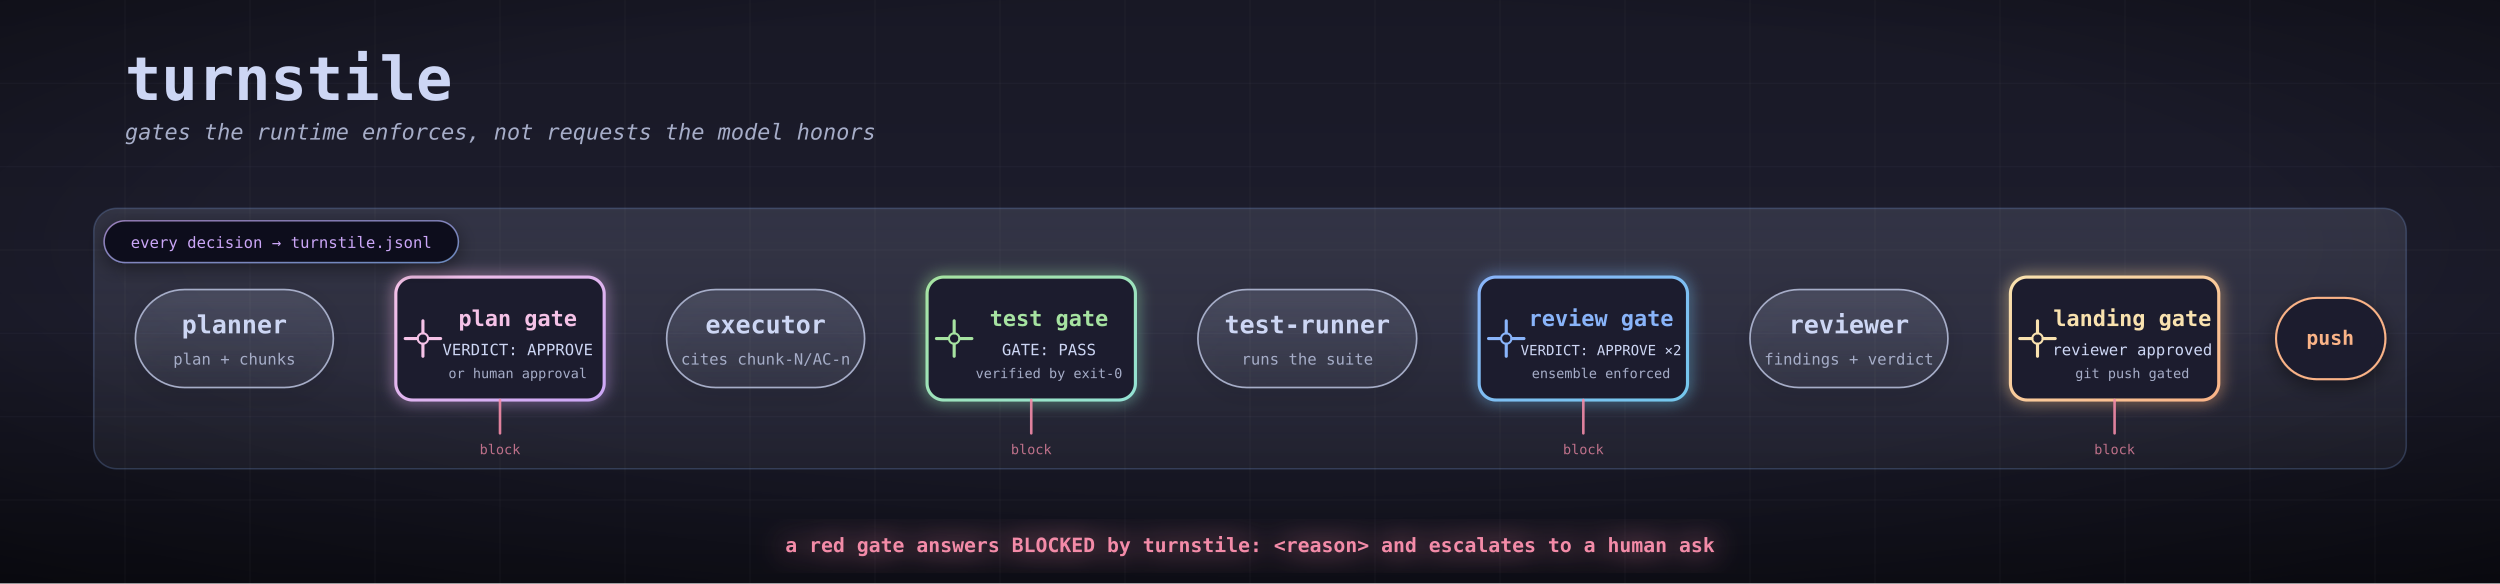
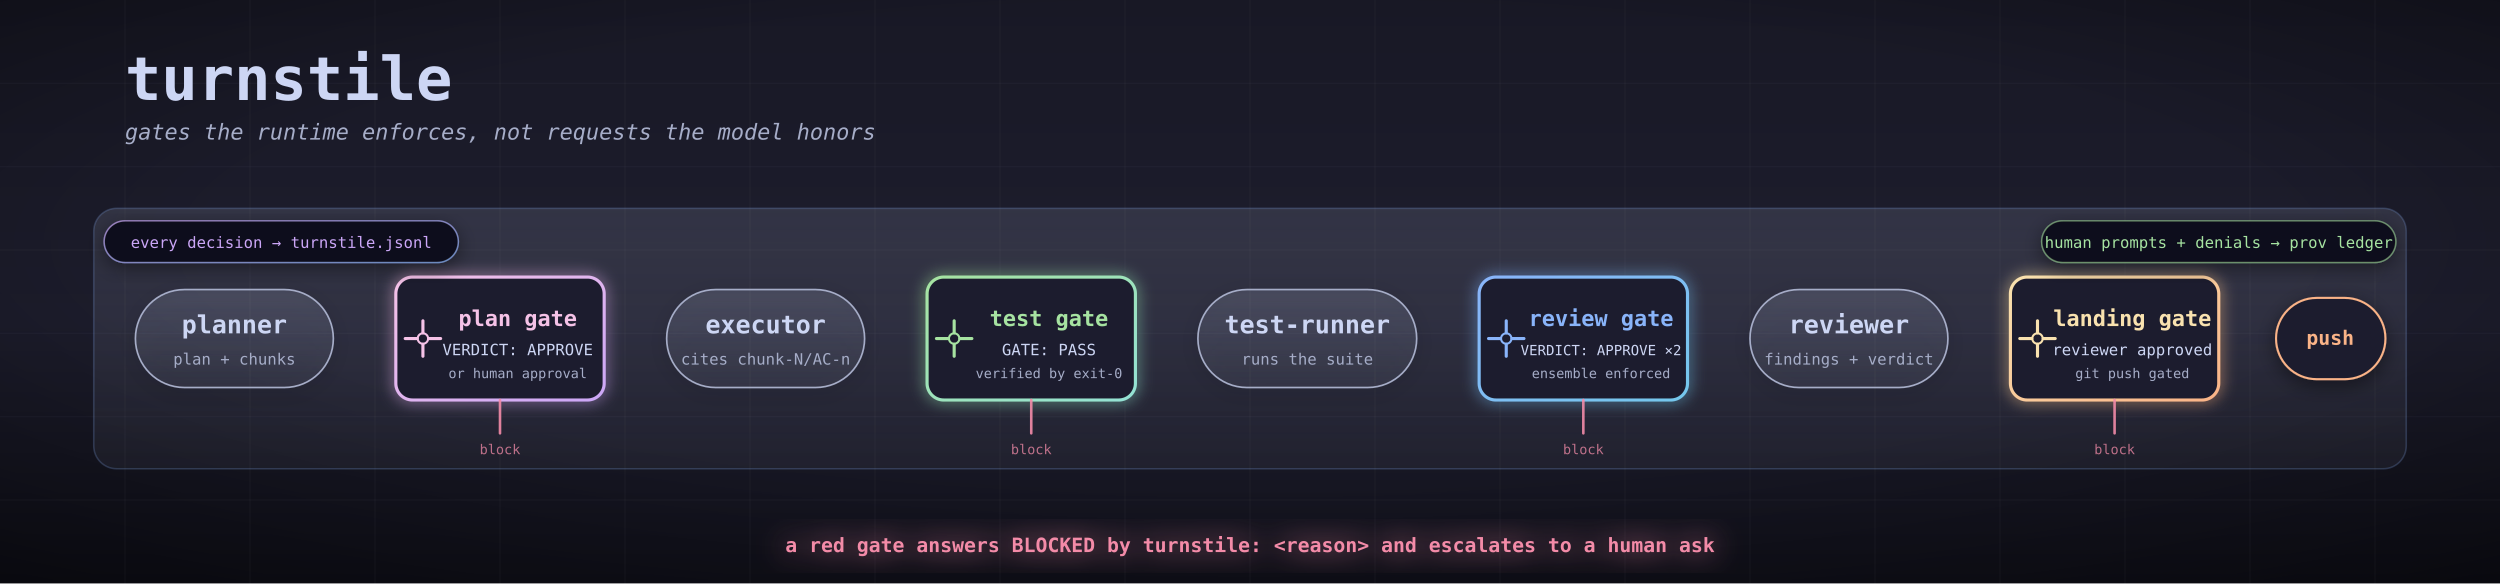
<svg xmlns="http://www.w3.org/2000/svg" width="2400" height="560" viewBox="0 0 2400 560" role="img" aria-label="turnstile: the enforced pipeline — planner, plan-reviewer, executor, test-runner, reviewer with gates blocking every dispatch">
  <defs>
    <linearGradient id="bg" x1="0" y1="0" x2="0" y2="1">
      <stop offset="0" stop-color="#181825" />
      <stop offset="0.55" stop-color="#1E1E2E" />
      <stop offset="1" stop-color="#11111B" />
    </linearGradient>
    <radialGradient id="vignette" cx="0.5" cy="0.42" r="0.75">
      <stop offset="0.55" stop-color="#000000" stop-opacity="0" />
      <stop offset="1" stop-color="#000000" stop-opacity="0.45" />
    </radialGradient>
    <linearGradient id="glass" x1="0" y1="0" x2="0" y2="1">
      <stop offset="0" stop-color="#CDD6F4" stop-opacity="0.13" />
      <stop offset="1" stop-color="#CDD6F4" stop-opacity="0.05" />
    </linearGradient>
    <linearGradient id="acc-plan" x1="0" y1="0" x2="1" y2="1">
      <stop offset="0" stop-color="#F5C2E7" />
      <stop offset="1" stop-color="#CBA6F7" />
    </linearGradient>
    <linearGradient id="acc-test" x1="0" y1="0" x2="1" y2="1">
      <stop offset="0" stop-color="#A6E3A1" />
      <stop offset="1" stop-color="#94E2D5" />
    </linearGradient>
    <linearGradient id="acc-review" x1="0" y1="0" x2="1" y2="1">
      <stop offset="0" stop-color="#89B4FA" />
      <stop offset="1" stop-color="#74C7EC" />
    </linearGradient>
    <linearGradient id="acc-push" x1="0" y1="0" x2="1" y2="1">
      <stop offset="0" stop-color="#F9E2AF" />
      <stop offset="1" stop-color="#FAB387" />
    </linearGradient>
    <linearGradient id="acc-journal" x1="0" y1="0" x2="1" y2="1">
      <stop offset="0" stop-color="#CBA6F7" />
      <stop offset="1" stop-color="#89B4FA" />
    </linearGradient>
    <linearGradient id="flow" x1="0" y1="0" x2="1" y2="0">
      <stop offset="0" stop-color="#89B4FA" />
      <stop offset="1" stop-color="#CBA6F7" />
    </linearGradient>
    <filter id="glow" x="-60%" y="-60%" width="220%" height="220%">
      <feGaussianBlur stdDeviation="7" result="b" />
      <feMerge>
        <feMergeNode in="b" />
        <feMergeNode in="SourceGraphic" />
      </feMerge>
    </filter>
    <filter id="softglow" x="-80%" y="-80%" width="260%" height="260%">
      <feGaussianBlur stdDeviation="14" result="b" />
      <feMerge>
        <feMergeNode in="b" />
        <feMergeNode in="SourceGraphic" />
      </feMerge>
    </filter>
    <filter id="cardshadow" x="-30%" y="-30%" width="160%" height="180%">
      <feDropShadow dx="0" dy="5" stdDeviation="9" flood-color="#000000" flood-opacity="0.45" />
    </filter>
    <style>
      @keyframes dashmove { to { stroke-dashoffset: -22; } }
      .flow { stroke-dasharray: 7 5; animation: dashmove 1.4s linear infinite; }
      @media (prefers-reduced-motion: reduce) { .flow { animation: none; } }
    </style>
    <marker id="arrow" viewBox="0 0 10 10" refX="8.5" refY="5" markerWidth="7" markerHeight="7" orient="auto-start-reverse">
      <path d="M 0 0 L 10 5 L 0 10 z" fill="#89B4FA" />
    </marker>
    <g id="turnstile-arm">
      <circle cx="0" cy="0" r="5" fill="none" stroke-width="2" />
      <line x1="0" y1="-5.5" x2="0" y2="-17" stroke-width="3" stroke-linecap="round" />
      <line x1="0" y1="5.5" x2="0" y2="17" stroke-width="3" stroke-linecap="round" />
      <line x1="-5.5" y1="0" x2="-17" y2="0" stroke-width="3" stroke-linecap="round" />
      <line x1="5.5" y1="0" x2="17" y2="0" stroke-width="3" stroke-linecap="round" />
    </g>
  </defs>
  <rect width="2400" height="560" fill="url(#bg)" />
  <rect width="2400" height="560" fill="url(#vignette)" />
  <g stroke="#CDD6F4" stroke-opacity="0.035" stroke-width="1">
    <path d="M0 80H2400M0 160H2400M0 240H2400M0 320H2400M0 400H2400M0 480H2400" />
    <path d="M120 0V640M240 0V640M360 0V640M480 0V640M600 0V640M720 0V640M840 0V640M960 0V640M1080 0V640M1200 0V640M1320 0V640M1440 0V640M1560 0V640M1680 0V640M1800 0V640M1920 0V640M2040 0V640M2160 0V640M2280 0V640" />
  </g>
  <text x="120" y="96" font-family="ui-monospace, SFMono-Regular, Menlo, monospace" font-size="58" font-weight="700" fill="#CDD6F4">turnstile</text>
  <text x="120" y="134" font-family="ui-monospace, SFMono-Regular, Menlo, monospace" font-size="21" font-style="italic" fill="#A6ADC8">gates the runtime enforces, not requests the model honors</text>
  <rect x="90" y="200" width="2220" height="250" rx="22" fill="url(#glass)" stroke="#89B4FA" stroke-opacity="0.22" stroke-width="1.5" />
  <path class="flow" d="M150 325 H2260" stroke="url(#flow)" stroke-width="2.5" fill="none" opacity="0.55" marker-end="url(#arrow)" />
  <g filter="url(#cardshadow)">
    <rect x="130" y="278" width="190" height="94" rx="47" fill="url(#glass)" stroke="#A6ADC8" stroke-width="1.6" />
  </g>
  <text x="225" y="320" text-anchor="middle" font-family="ui-monospace, SFMono-Regular, Menlo, monospace" font-size="24" font-weight="600" fill="#CDD6F4">planner</text>
  <text x="225" y="350" text-anchor="middle" font-family="ui-monospace, SFMono-Regular, Menlo, monospace" font-size="15" fill="#A6ADC8">plan + chunks</text>
  <g filter="url(#glow)">
    <rect x="380" y="266" width="200" height="118" rx="16" fill="#1E1E2E" stroke="url(#acc-plan)" stroke-width="3" />
  </g>
  <use href="#turnstile-arm" transform="translate(406 325)" stroke="#F5C2E7" />
  <text x="497" y="313" text-anchor="middle" font-family="ui-monospace, SFMono-Regular, Menlo, monospace" font-size="21" font-weight="700" fill="#F5C2E7">plan gate</text>
  <text x="497" y="341" text-anchor="middle" font-family="ui-monospace, SFMono-Regular, Menlo, monospace" font-size="15" fill="#CDD6F4">VERDICT: APPROVE</text>
  <text x="497" y="363" text-anchor="middle" font-family="ui-monospace, SFMono-Regular, Menlo, monospace" font-size="13" fill="#A6ADC8">or human approval</text>
  <g filter="url(#cardshadow)">
    <rect x="640" y="278" width="190" height="94" rx="47" fill="url(#glass)" stroke="#A6ADC8" stroke-width="1.6" />
  </g>
  <text x="735" y="320" text-anchor="middle" font-family="ui-monospace, SFMono-Regular, Menlo, monospace" font-size="24" font-weight="600" fill="#CDD6F4">executor</text>
  <text x="735" y="350" text-anchor="middle" font-family="ui-monospace, SFMono-Regular, Menlo, monospace" font-size="15" fill="#A6ADC8">cites chunk-N/AC-n</text>
  <g filter="url(#glow)">
    <rect x="890" y="266" width="200" height="118" rx="16" fill="#1E1E2E" stroke="url(#acc-test)" stroke-width="3" />
  </g>
  <use href="#turnstile-arm" transform="translate(916 325)" stroke="#A6E3A1" />
  <text x="1007" y="313" text-anchor="middle" font-family="ui-monospace, SFMono-Regular, Menlo, monospace" font-size="21" font-weight="700" fill="#A6E3A1">test gate</text>
  <text x="1007" y="341" text-anchor="middle" font-family="ui-monospace, SFMono-Regular, Menlo, monospace" font-size="15" fill="#CDD6F4">GATE: PASS</text>
  <text x="1007" y="363" text-anchor="middle" font-family="ui-monospace, SFMono-Regular, Menlo, monospace" font-size="13" fill="#A6ADC8">verified by exit-0</text>
  <g filter="url(#cardshadow)">
    <rect x="1150" y="278" width="210" height="94" rx="47" fill="url(#glass)" stroke="#A6ADC8" stroke-width="1.6" />
  </g>
  <text x="1255" y="320" text-anchor="middle" font-family="ui-monospace, SFMono-Regular, Menlo, monospace" font-size="24" font-weight="600" fill="#CDD6F4">test-runner</text>
  <text x="1255" y="350" text-anchor="middle" font-family="ui-monospace, SFMono-Regular, Menlo, monospace" font-size="15" fill="#A6ADC8">runs the suite</text>
  <g filter="url(#glow)">
    <rect x="1420" y="266" width="200" height="118" rx="16" fill="#1E1E2E" stroke="url(#acc-review)" stroke-width="3" />
  </g>
  <use href="#turnstile-arm" transform="translate(1446 325)" stroke="#89B4FA" />
  <text x="1537" y="313" text-anchor="middle" font-family="ui-monospace, SFMono-Regular, Menlo, monospace" font-size="21" font-weight="700" fill="#89B4FA">review gate</text>
  <text x="1537" y="341" text-anchor="middle" font-family="ui-monospace, SFMono-Regular, Menlo, monospace" font-size="13.5" fill="#CDD6F4">VERDICT: APPROVE ×2</text>
  <text x="1537" y="363" text-anchor="middle" font-family="ui-monospace, SFMono-Regular, Menlo, monospace" font-size="13" fill="#A6ADC8">ensemble enforced</text>
  <g filter="url(#cardshadow)">
    <rect x="1680" y="278" width="190" height="94" rx="47" fill="url(#glass)" stroke="#A6ADC8" stroke-width="1.6" />
  </g>
  <text x="1775" y="320" text-anchor="middle" font-family="ui-monospace, SFMono-Regular, Menlo, monospace" font-size="24" font-weight="600" fill="#CDD6F4">reviewer</text>
  <text x="1775" y="350" text-anchor="middle" font-family="ui-monospace, SFMono-Regular, Menlo, monospace" font-size="15" fill="#A6ADC8">findings + verdict</text>
  <g filter="url(#glow)">
    <rect x="1930" y="266" width="200" height="118" rx="16" fill="#1E1E2E" stroke="url(#acc-push)" stroke-width="3" />
  </g>
  <use href="#turnstile-arm" transform="translate(1956 325)" stroke="#F9E2AF" />
  <text x="2047" y="313" text-anchor="middle" font-family="ui-monospace, SFMono-Regular, Menlo, monospace" font-size="21" font-weight="700" fill="#F9E2AF">landing gate</text>
  <text x="2047" y="341" text-anchor="middle" font-family="ui-monospace, SFMono-Regular, Menlo, monospace" font-size="15" fill="#CDD6F4">reviewer approved</text>
  <text x="2047" y="363" text-anchor="middle" font-family="ui-monospace, SFMono-Regular, Menlo, monospace" font-size="13" fill="#A6ADC8">git push gated</text>
  <g stroke="#F38BA8" stroke-width="2.5" stroke-linecap="round" fill="none">
    <path d="M480 384 L 480 416" opacity="0.9" />
    <path d="M990 384 L 990 416" opacity="0.9" />
    <path d="M1520 384 L 1520 416" opacity="0.9" />
    <path d="M2030 384 L 2030 416" opacity="0.9" />
  </g>
  <g font-family="ui-monospace, SFMono-Regular, Menlo, monospace" font-size="13" fill="#F38BA8" opacity="0.75">
    <text x="480" y="436" text-anchor="middle">block</text>
    <text x="990" y="436" text-anchor="middle">block</text>
    <text x="1520" y="436" text-anchor="middle">block</text>
    <text x="2030" y="436" text-anchor="middle">block</text>
  </g>
  <g filter="url(#cardshadow)">
    <rect x="2185" y="286" width="105" height="78" rx="39" fill="#1E1E2E" stroke="#FAB387" stroke-width="2" />
  </g>
  <text x="2237" y="331" text-anchor="middle" font-family="ui-monospace, SFMono-Regular, Menlo, monospace" font-size="19" font-weight="700" fill="#FAB387">push</text>
  <g>
    <path d="M480 384 L 480 430" stroke="#F38BA8" stroke-width="0" />
    <text x="1200" y="530" text-anchor="middle" font-family="ui-monospace, SFMono-Regular, Menlo, monospace" font-size="19" font-weight="700" fill="#F38BA8" filter="url(#softglow)">a red gate answers BLOCKED by turnstile: &lt;reason&gt; and escalates to a human ask</text>
  </g>
  <g filter="url(#cardshadow)">
    <rect x="100" y="212" width="340" height="40" rx="20" fill="#11111B" stroke="url(#acc-journal)" stroke-opacity="0.7" stroke-width="1.4" />
  </g>
  <text x="270" y="238" text-anchor="middle" font-family="ui-monospace, SFMono-Regular, Menlo, monospace" font-size="15" fill="#CBA6F7">every decision → turnstile.jsonl</text>
+   <g filter="url(#cardshadow)">
+     <rect x="1960" y="212" width="340" height="40" rx="20" fill="#11111B" stroke="#A6E3A1" stroke-opacity="0.55" stroke-width="1.4" />
+   </g>
+   <text x="2130" y="238" text-anchor="middle" font-family="ui-monospace, SFMono-Regular, Menlo, monospace" font-size="15" fill="#A6E3A1">human prompts + denials → prov ledger</text>
</svg>
